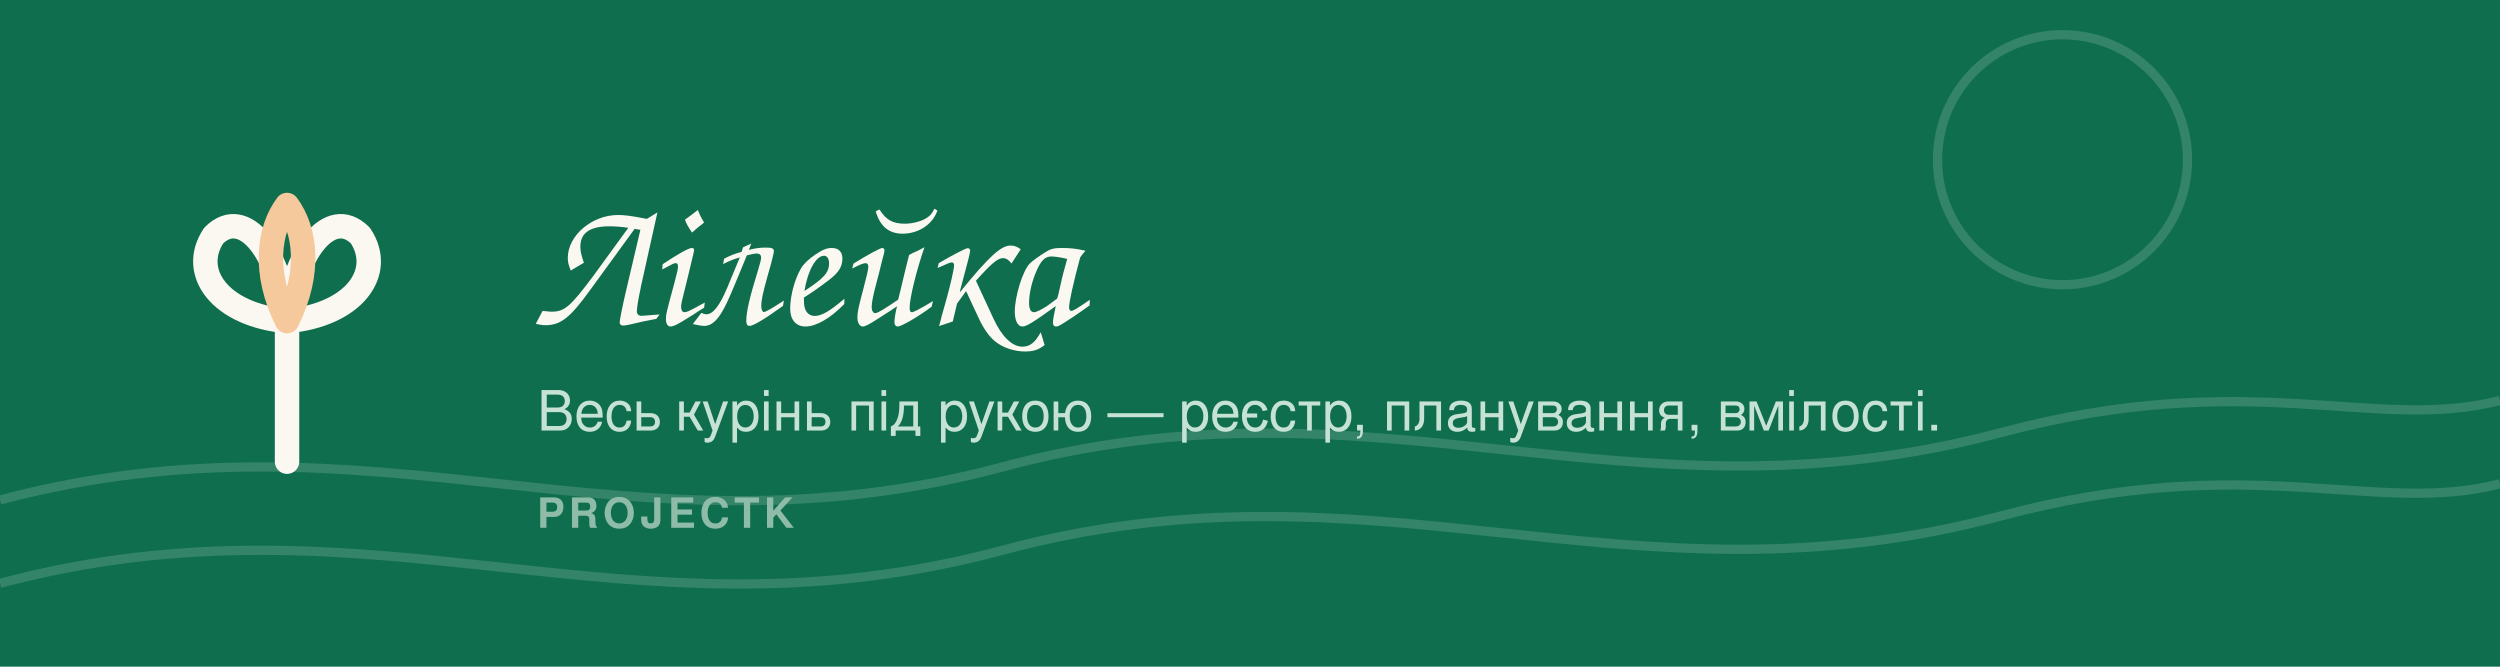
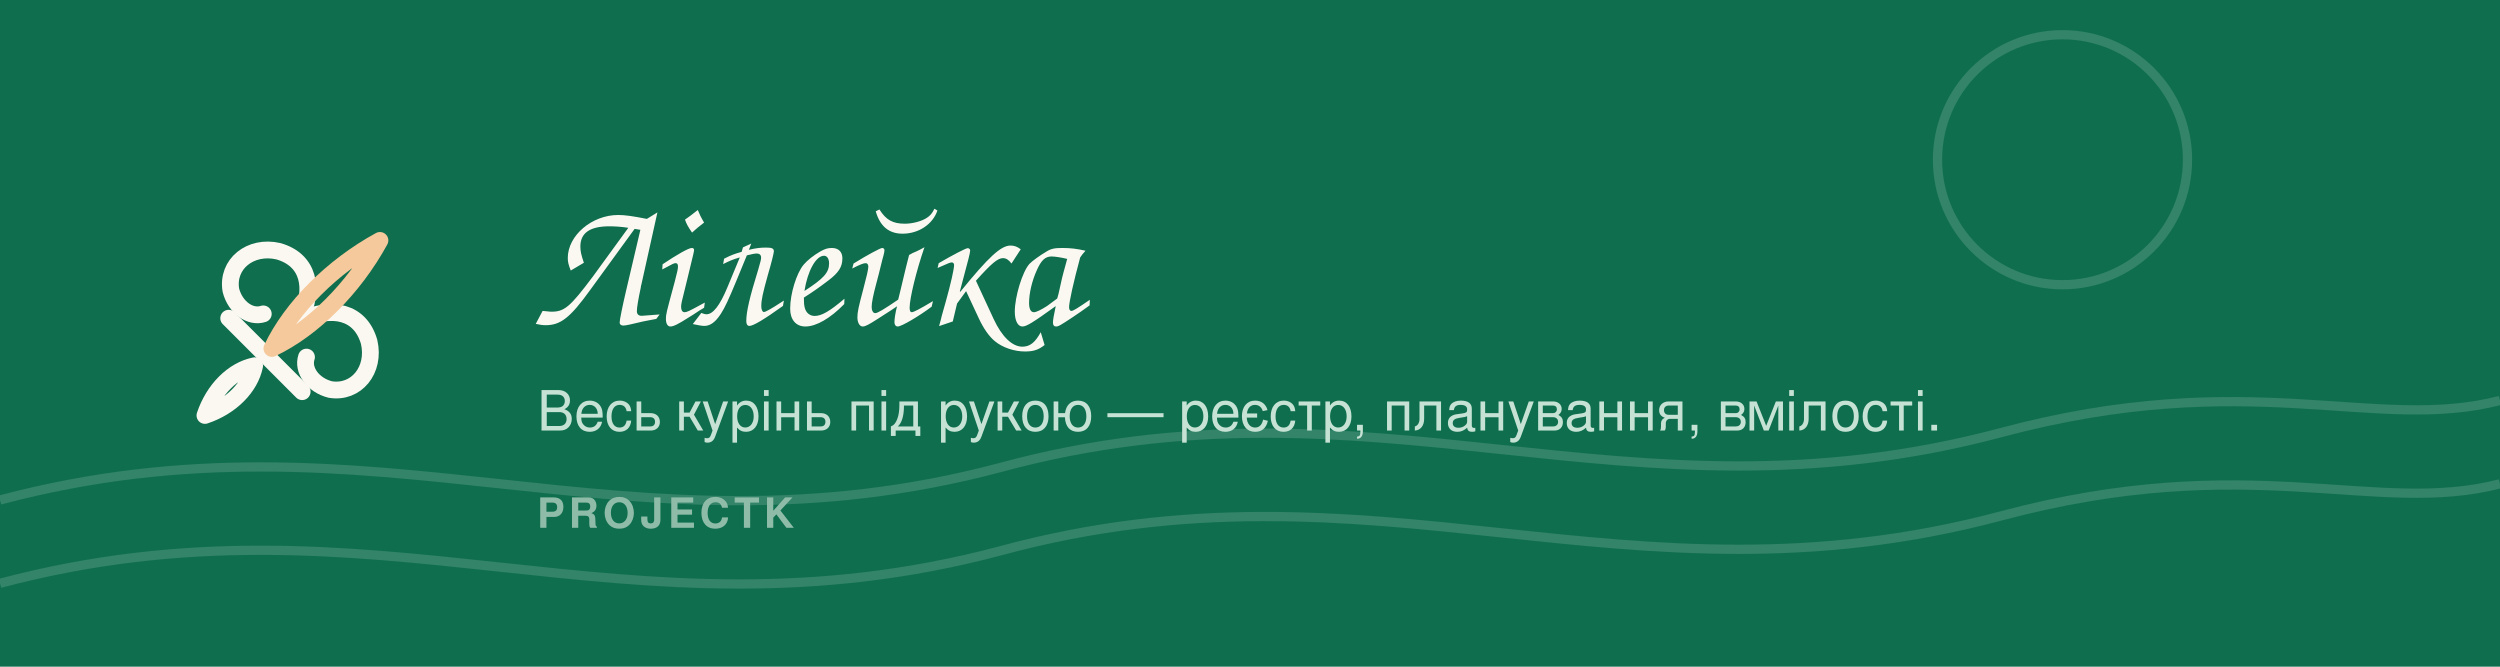
<svg xmlns="http://www.w3.org/2000/svg" viewBox="0 0 1080 288" width="1080" height="288">
  <rect width="1080" height="288" fill="#0E6E4E" />
  <g fill="none" stroke="#FBF8F1" stroke-width="4" opacity="0.16">
    <path d="M0 216 C162 173 270 245 432 202 C594 158 702 230 864 187 C972 158 1026 187 1080 173" />
    <path d="M0 252 C162 209 270 281 432 238 C594 194 702 266 864 223 C972 194 1026 223 1080 209" />
    <circle cx="891" cy="69" r="54" />
  </g>
-   <g fill="none" stroke="#FBF8F1" stroke-width="8" stroke-linecap="round" stroke-linejoin="round" transform="translate(58 78) translate(0 0) scale(1.32)">
-     <path d="M50 92 V46" />
-     <path d="M50 46 C28 44 18 30 26 18 C36 8 48 24 50 46 Z" />
-     <path d="M50 46 C72 44 82 30 74 18 C64 8 52 24 50 46 Z" />
-     <path d="M50 46 C42 30 44 16 50 8 C56 16 58 30 50 46 Z" stroke="#F5C99B" />
+   <g fill="none" stroke="#FBF8F1" stroke-width="5.5" stroke-linecap="round" stroke-linejoin="round" transform="translate(58 78) scale(1.32)">
+     <g transform="rotate(45 50 50)">
+       <path d="M50 44 C54 33 62 28 71 33 C79 38 80 48 73 53 C68 56 62 55 60 51" />
+       <path d="M50 44 C46 33 38 28 29 33 C21 38 20 48 27 53 C32 56 38 55 40 51" />
+       <path d="M33 60 H67" />
+       <path d="M50 88 C46 80 46 71 50 65 C54 71 54 80 50 88 Z" />
+       <path d="M50 7 C45 24 45 43 50 57 C55 43 55 24 50 7 Z" stroke="#F5C99B" />
+     </g>
  </g>
  <text x="230" y="140" font-family="Patrick Hand, Comic Sans MS, cursive" font-size="80" fill="#FBF8F1">Лілейка</text>
  <text x="232" y="186" font-family="Karla, Helvetica, Arial, sans-serif" font-size="24" fill="#C6E2D5">Весь курінь під рукою — реєстр, планування, вмілості.</text>
  <text x="232" y="228" font-family="Karla, Helvetica, Arial, sans-serif" font-size="18" font-weight="700" fill="#8FBCA9" letter-spacing="2">PROJECTK</text>
</svg>
